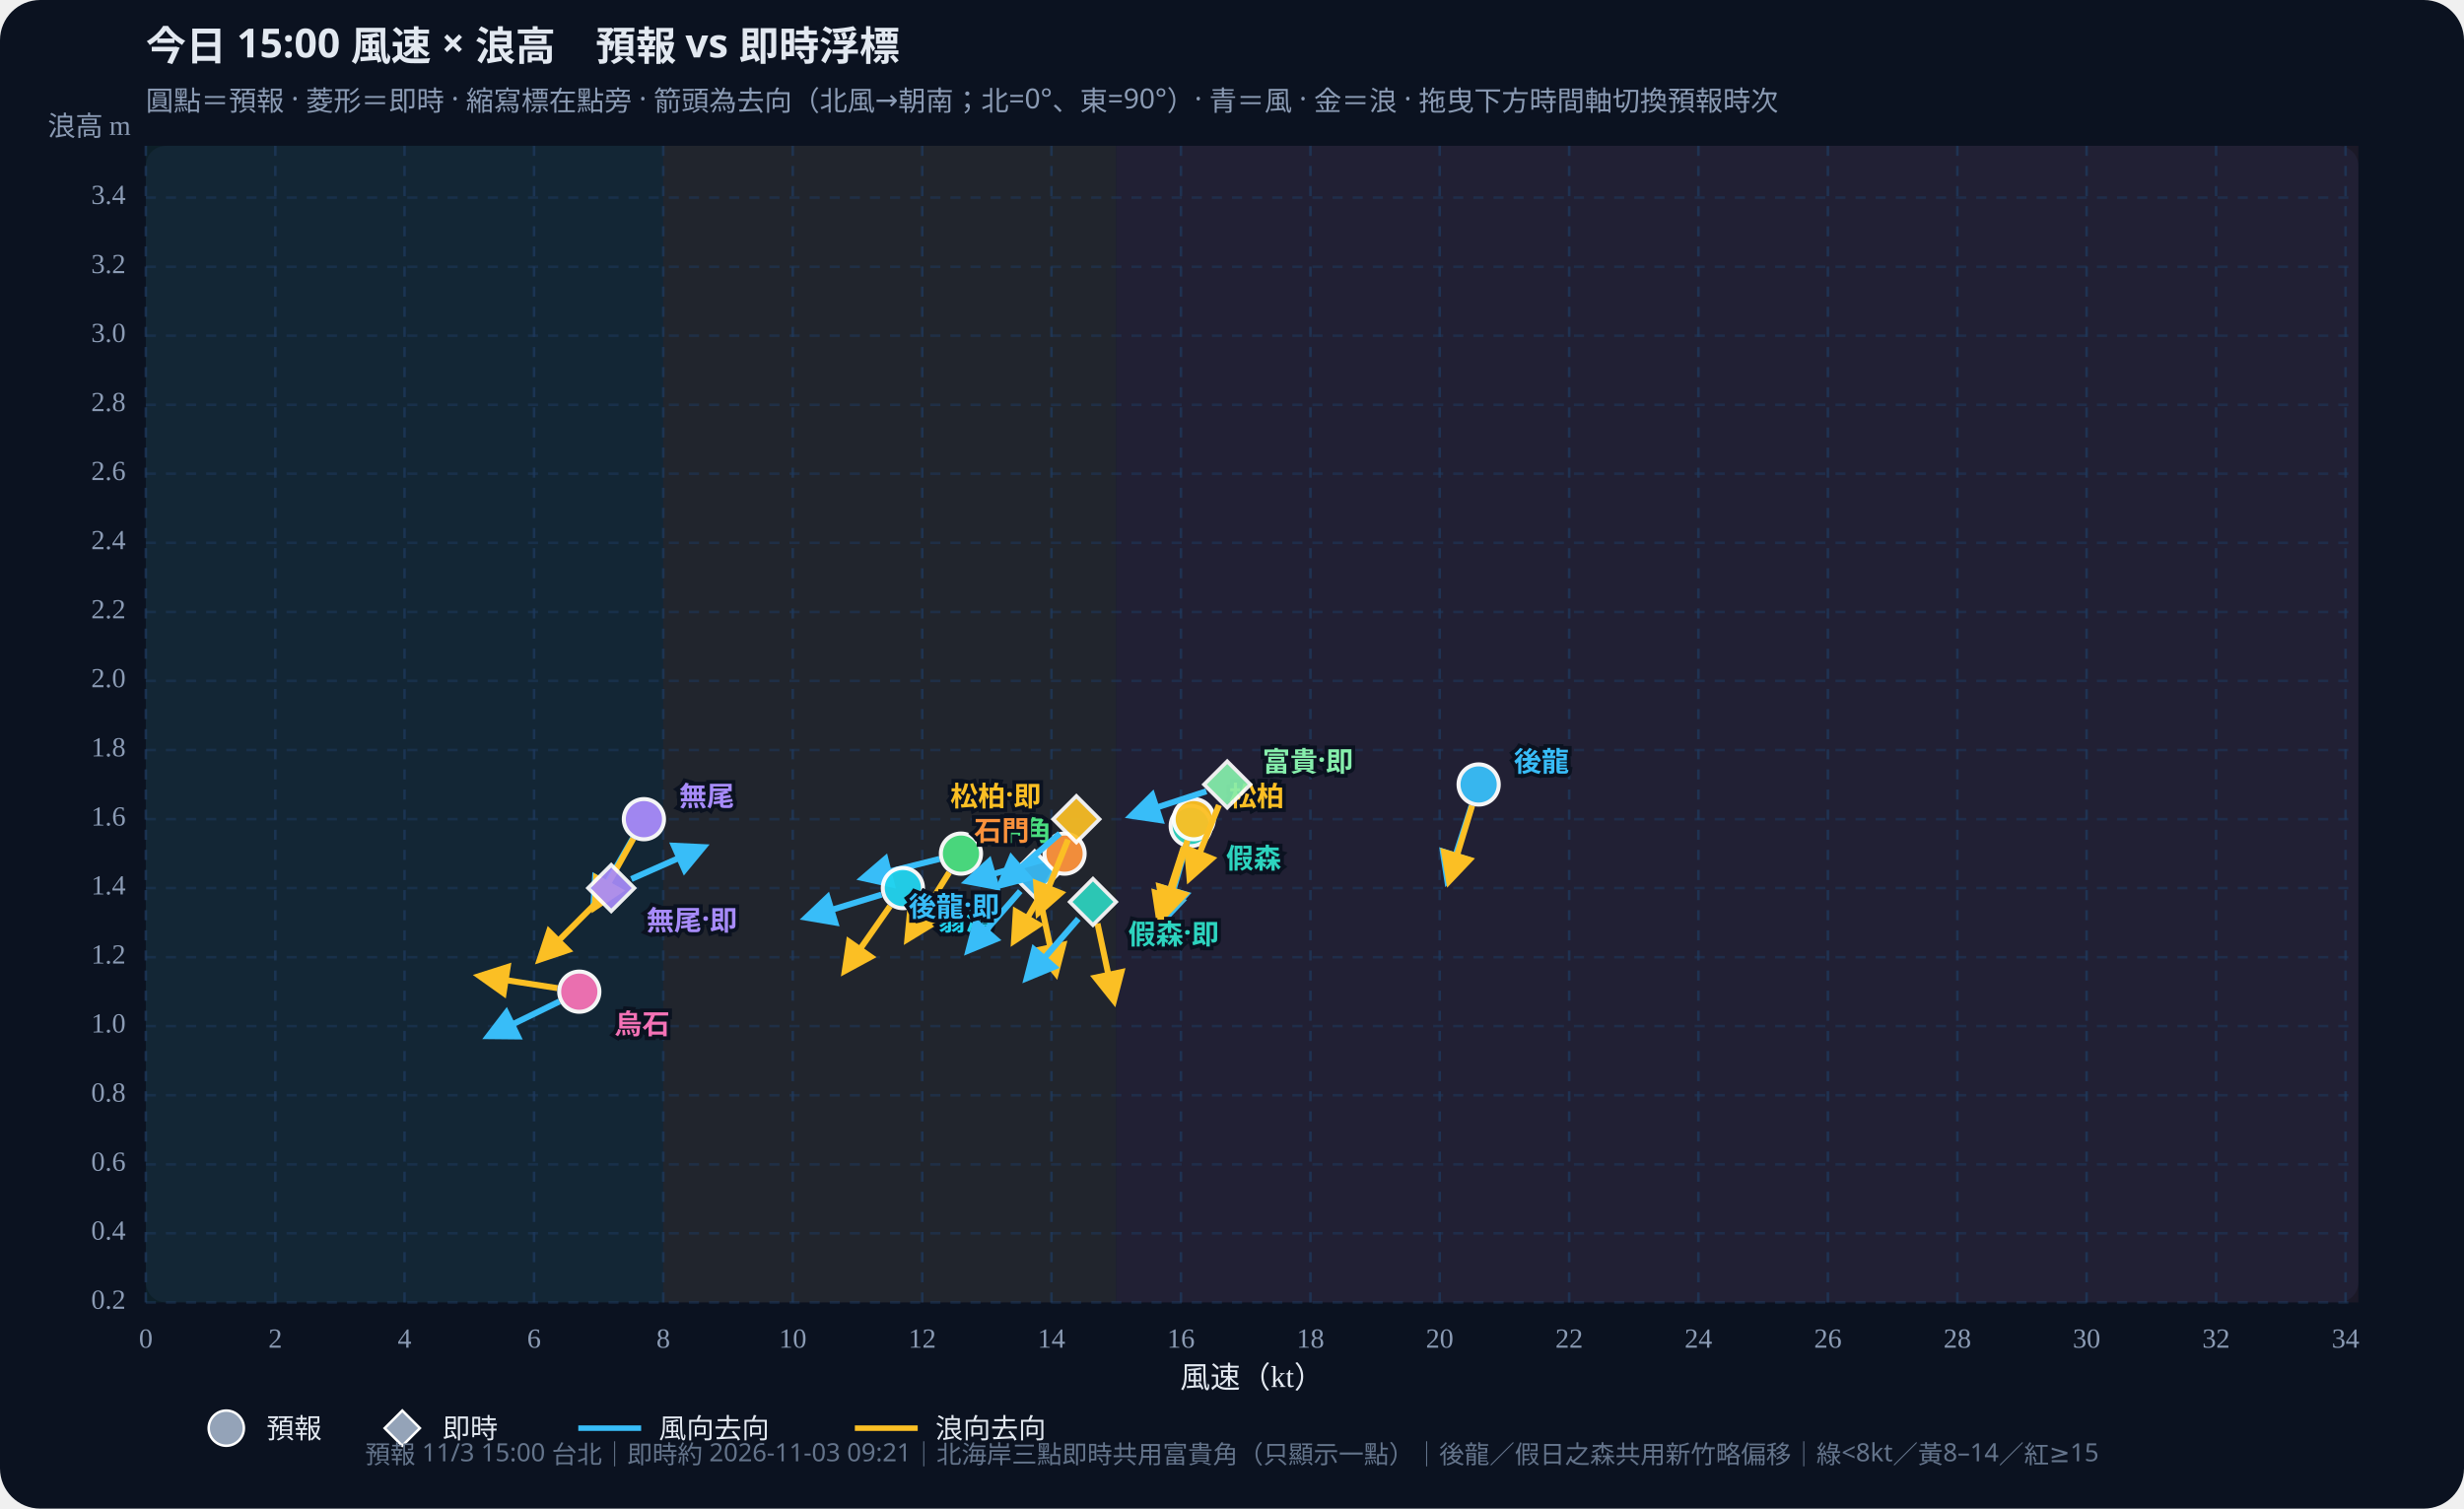
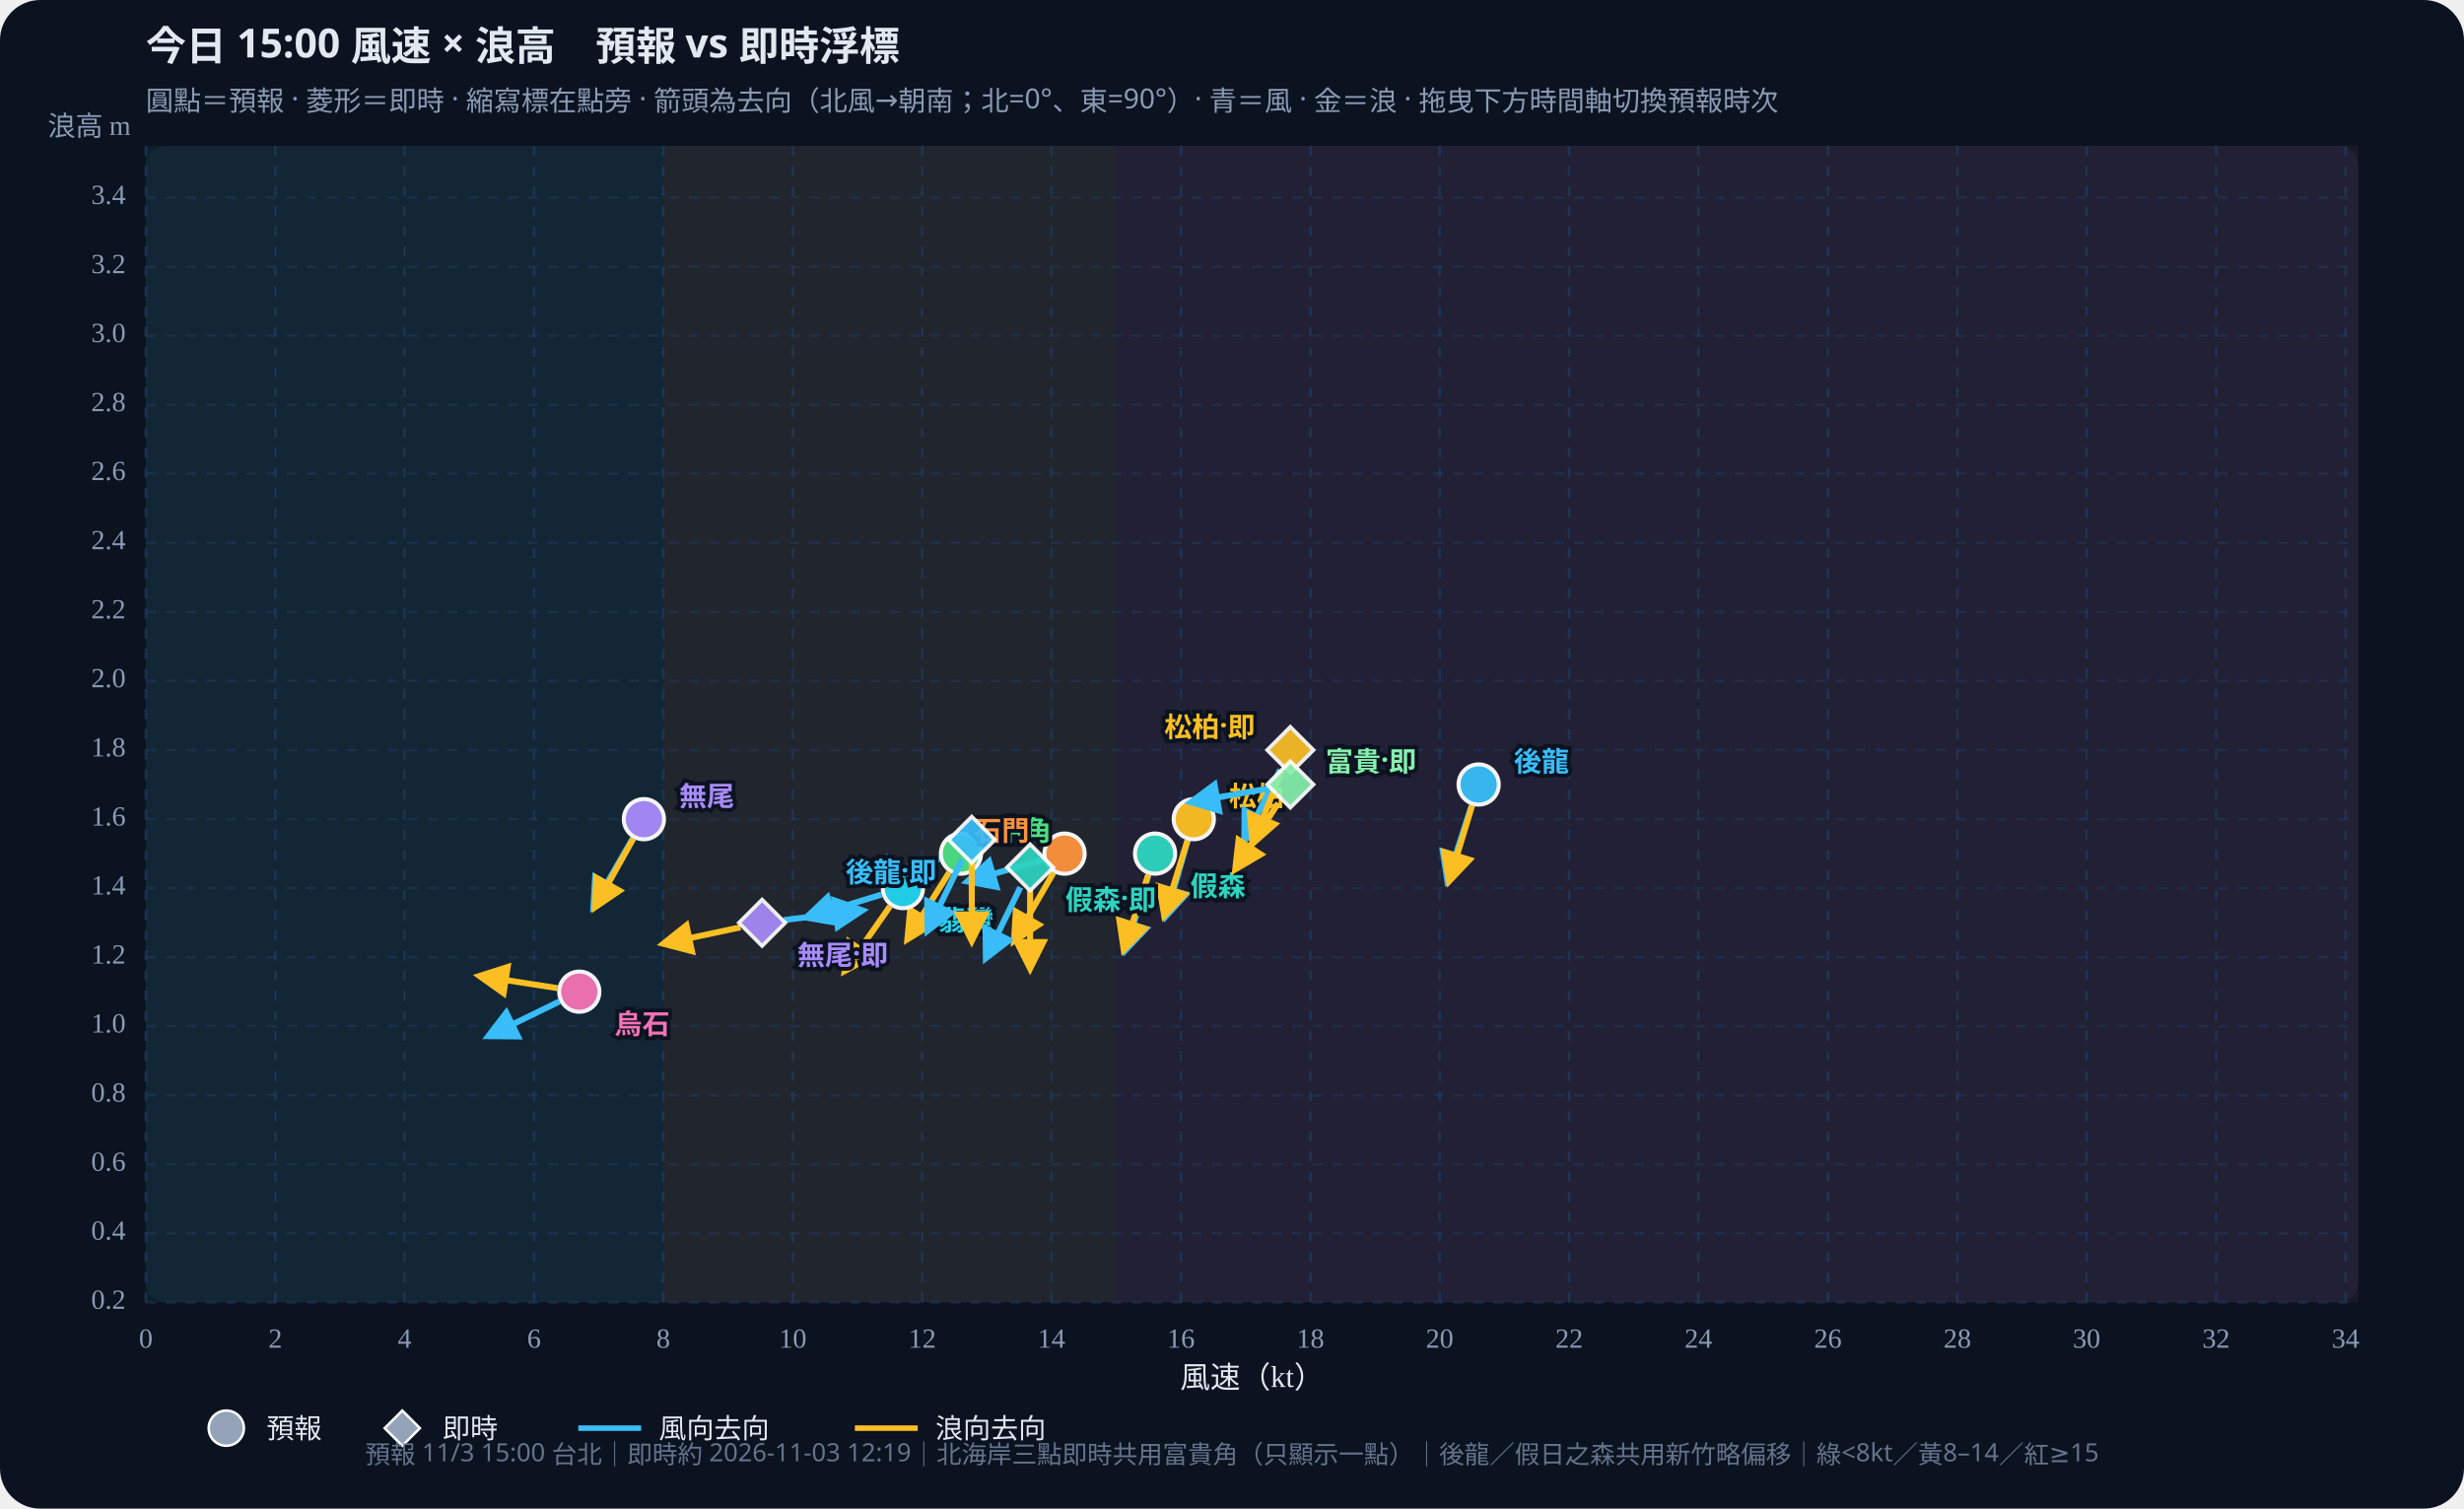
<svg xmlns="http://www.w3.org/2000/svg" id="wws-svg" viewBox="0 0 980 600" role="img" aria-label="風速與浪高散佈圖，可拖曳時間軸切換預報時次" style="width:100%;height:auto;display:block">
  <rect width="980" height="600" fill="#0b1220" rx="16" />
  <rect x="58" y="58" width="880" height="460" fill="#111a2e" rx="8" />
  <rect x="58.0" y="58" width="205.8" height="460" fill="#34d399" opacity="0.07" />
  <rect x="263.8" y="58" width="180.1" height="460" fill="#fbbf24" opacity="0.07" />
  <rect x="444.0" y="58" width="494.0" height="460" fill="#fb7185" opacity="0.07" />
  <defs>
    <marker id="arrow-38bdf8" viewBox="0 0 10 10" refX="8" refY="5" markerWidth="6" markerHeight="6" orient="auto-start-reverse">
      <path d="M0,0 L10,5 L0,10 z" fill="#38bdf8" />
    </marker>
    <marker id="arrow-fbbf24" viewBox="0 0 10 10" refX="8" refY="5" markerWidth="6" markerHeight="6" orient="auto-start-reverse">
      <path d="M0,0 L10,5 L0,10 z" fill="#fbbf24" />
    </marker>
  </defs>
  <text id="wws-title" x="58" y="24" fill="#e2e8f0" font-size="16" font-weight="700" font-family="Noto Sans TC,system-ui,sans-serif">今日 15:00 風速 × 浪高　預報 vs 即時浮標</text>
  <text x="58" y="44" fill="#8b9bb4" font-size="11" font-family="Noto Sans TC,system-ui,sans-serif">圓點＝預報 · 菱形＝即時 · 縮寫標在點旁 · 箭頭為去向（北風→朝南；北=0°、東=90°）· 青＝風 · 金＝浪 · 拖曳下方時間軸切換預報時次</text>
  <line x1="58.0" y1="58" x2="58.0" y2="518" stroke="#1e3a5f" stroke-dasharray="4 4" opacity="0.7" />
  <text x="58.0" y="536" text-anchor="middle" fill="#8b9bb4" font-size="11">0</text>
  <line x1="109.5" y1="58" x2="109.5" y2="518" stroke="#1e3a5f" stroke-dasharray="4 4" opacity="0.7" />
  <text x="109.5" y="536" text-anchor="middle" fill="#8b9bb4" font-size="11">2</text>
  <line x1="160.9" y1="58" x2="160.9" y2="518" stroke="#1e3a5f" stroke-dasharray="4 4" opacity="0.7" />
  <text x="160.9" y="536" text-anchor="middle" fill="#8b9bb4" font-size="11">4</text>
  <line x1="212.4" y1="58" x2="212.4" y2="518" stroke="#1e3a5f" stroke-dasharray="4 4" opacity="0.7" />
  <text x="212.4" y="536" text-anchor="middle" fill="#8b9bb4" font-size="11">6</text>
  <line x1="263.8" y1="58" x2="263.8" y2="518" stroke="#1e3a5f" stroke-dasharray="4 4" opacity="0.7" />
  <text x="263.8" y="536" text-anchor="middle" fill="#8b9bb4" font-size="11">8</text>
  <line x1="315.3" y1="58" x2="315.3" y2="518" stroke="#1e3a5f" stroke-dasharray="4 4" opacity="0.7" />
  <text x="315.3" y="536" text-anchor="middle" fill="#8b9bb4" font-size="11">10</text>
  <line x1="366.8" y1="58" x2="366.8" y2="518" stroke="#1e3a5f" stroke-dasharray="4 4" opacity="0.7" />
  <text x="366.8" y="536" text-anchor="middle" fill="#8b9bb4" font-size="11">12</text>
  <line x1="418.2" y1="58" x2="418.2" y2="518" stroke="#1e3a5f" stroke-dasharray="4 4" opacity="0.7" />
  <text x="418.2" y="536" text-anchor="middle" fill="#8b9bb4" font-size="11">14</text>
  <line x1="469.7" y1="58" x2="469.7" y2="518" stroke="#1e3a5f" stroke-dasharray="4 4" opacity="0.7" />
  <text x="469.7" y="536" text-anchor="middle" fill="#8b9bb4" font-size="11">16</text>
  <line x1="521.2" y1="58" x2="521.2" y2="518" stroke="#1e3a5f" stroke-dasharray="4 4" opacity="0.7" />
  <text x="521.2" y="536" text-anchor="middle" fill="#8b9bb4" font-size="11">18</text>
  <line x1="572.6" y1="58" x2="572.6" y2="518" stroke="#1e3a5f" stroke-dasharray="4 4" opacity="0.7" />
  <text x="572.6" y="536" text-anchor="middle" fill="#8b9bb4" font-size="11">20</text>
  <line x1="624.1" y1="58" x2="624.1" y2="518" stroke="#1e3a5f" stroke-dasharray="4 4" opacity="0.7" />
  <text x="624.1" y="536" text-anchor="middle" fill="#8b9bb4" font-size="11">22</text>
  <line x1="675.5" y1="58" x2="675.5" y2="518" stroke="#1e3a5f" stroke-dasharray="4 4" opacity="0.7" />
  <text x="675.5" y="536" text-anchor="middle" fill="#8b9bb4" font-size="11">24</text>
  <line x1="727.0" y1="58" x2="727.0" y2="518" stroke="#1e3a5f" stroke-dasharray="4 4" opacity="0.7" />
  <text x="727.0" y="536" text-anchor="middle" fill="#8b9bb4" font-size="11">26</text>
  <line x1="778.5" y1="58" x2="778.5" y2="518" stroke="#1e3a5f" stroke-dasharray="4 4" opacity="0.7" />
  <text x="778.5" y="536" text-anchor="middle" fill="#8b9bb4" font-size="11">28</text>
  <line x1="829.9" y1="58" x2="829.9" y2="518" stroke="#1e3a5f" stroke-dasharray="4 4" opacity="0.7" />
  <text x="829.9" y="536" text-anchor="middle" fill="#8b9bb4" font-size="11">30</text>
  <line x1="881.4" y1="58" x2="881.4" y2="518" stroke="#1e3a5f" stroke-dasharray="4 4" opacity="0.7" />
  <text x="881.4" y="536" text-anchor="middle" fill="#8b9bb4" font-size="11">32</text>
  <line x1="932.9" y1="58" x2="932.9" y2="518" stroke="#1e3a5f" stroke-dasharray="4 4" opacity="0.7" />
  <text x="932.9" y="536" text-anchor="middle" fill="#8b9bb4" font-size="11">34</text>
  <line x1="58" y1="518.0" x2="938" y2="518.0" stroke="#1e3a5f" stroke-dasharray="4 4" opacity="0.5" />
  <text x="50" y="518.0" text-anchor="end" dominant-baseline="middle" fill="#8b9bb4" font-size="11">0.2</text>
  <line x1="58" y1="490.5" x2="938" y2="490.5" stroke="#1e3a5f" stroke-dasharray="4 4" opacity="0.5" />
  <text x="50" y="490.5" text-anchor="end" dominant-baseline="middle" fill="#8b9bb4" font-size="11">0.4</text>
  <line x1="58" y1="463.1" x2="938" y2="463.1" stroke="#1e3a5f" stroke-dasharray="4 4" opacity="0.5" />
  <text x="50" y="463.1" text-anchor="end" dominant-baseline="middle" fill="#8b9bb4" font-size="11">0.6</text>
  <line x1="58" y1="435.6" x2="938" y2="435.6" stroke="#1e3a5f" stroke-dasharray="4 4" opacity="0.5" />
  <text x="50" y="435.6" text-anchor="end" dominant-baseline="middle" fill="#8b9bb4" font-size="11">0.8</text>
  <line x1="58" y1="408.1" x2="938" y2="408.1" stroke="#1e3a5f" stroke-dasharray="4 4" opacity="0.5" />
  <text x="50" y="408.1" text-anchor="end" dominant-baseline="middle" fill="#8b9bb4" font-size="11">1.0</text>
  <line x1="58" y1="380.7" x2="938" y2="380.7" stroke="#1e3a5f" stroke-dasharray="4 4" opacity="0.5" />
  <text x="50" y="380.7" text-anchor="end" dominant-baseline="middle" fill="#8b9bb4" font-size="11">1.2</text>
  <line x1="58" y1="353.2" x2="938" y2="353.2" stroke="#1e3a5f" stroke-dasharray="4 4" opacity="0.5" />
  <text x="50" y="353.2" text-anchor="end" dominant-baseline="middle" fill="#8b9bb4" font-size="11">1.4</text>
  <line x1="58" y1="325.8" x2="938" y2="325.8" stroke="#1e3a5f" stroke-dasharray="4 4" opacity="0.5" />
  <text x="50" y="325.8" text-anchor="end" dominant-baseline="middle" fill="#8b9bb4" font-size="11">1.6</text>
  <line x1="58" y1="298.3" x2="938" y2="298.3" stroke="#1e3a5f" stroke-dasharray="4 4" opacity="0.5" />
  <text x="50" y="298.3" text-anchor="end" dominant-baseline="middle" fill="#8b9bb4" font-size="11">1.8</text>
  <line x1="58" y1="270.8" x2="938" y2="270.8" stroke="#1e3a5f" stroke-dasharray="4 4" opacity="0.5" />
  <text x="50" y="270.8" text-anchor="end" dominant-baseline="middle" fill="#8b9bb4" font-size="11">2.0</text>
  <line x1="58" y1="243.4" x2="938" y2="243.4" stroke="#1e3a5f" stroke-dasharray="4 4" opacity="0.5" />
  <text x="50" y="243.4" text-anchor="end" dominant-baseline="middle" fill="#8b9bb4" font-size="11">2.2</text>
  <line x1="58" y1="215.9" x2="938" y2="215.9" stroke="#1e3a5f" stroke-dasharray="4 4" opacity="0.5" />
  <text x="50" y="215.9" text-anchor="end" dominant-baseline="middle" fill="#8b9bb4" font-size="11">2.4</text>
  <line x1="58" y1="188.4" x2="938" y2="188.4" stroke="#1e3a5f" stroke-dasharray="4 4" opacity="0.5" />
  <text x="50" y="188.4" text-anchor="end" dominant-baseline="middle" fill="#8b9bb4" font-size="11">2.6</text>
  <line x1="58" y1="161.0" x2="938" y2="161.0" stroke="#1e3a5f" stroke-dasharray="4 4" opacity="0.5" />
  <text x="50" y="161.0" text-anchor="end" dominant-baseline="middle" fill="#8b9bb4" font-size="11">2.8</text>
  <line x1="58" y1="133.5" x2="938" y2="133.5" stroke="#1e3a5f" stroke-dasharray="4 4" opacity="0.5" />
  <text x="50" y="133.5" text-anchor="end" dominant-baseline="middle" fill="#8b9bb4" font-size="11">3.0</text>
  <line x1="58" y1="106.1" x2="938" y2="106.1" stroke="#1e3a5f" stroke-dasharray="4 4" opacity="0.5" />
  <text x="50" y="106.1" text-anchor="end" dominant-baseline="middle" fill="#8b9bb4" font-size="11">3.2</text>
  <line x1="58" y1="78.6" x2="938" y2="78.6" stroke="#1e3a5f" stroke-dasharray="4 4" opacity="0.5" />
  <text x="50" y="78.6" text-anchor="end" dominant-baseline="middle" fill="#8b9bb4" font-size="11">3.4</text>
  <text x="498" y="552" text-anchor="middle" fill="#e2e8f0" font-size="12">風速（kt）</text>
  <text x="52" y="54" text-anchor="end" fill="#8b9bb4" font-size="11">浪高 m</text>
  <g id="wws-forecast-layer">
    <line x1="585.3" y1="320.4" x2="575.7" y2="350.1" stroke="#38bdf8" stroke-width="2.4" marker-end="url(#arrow-38bdf8)" />
    <line x1="585.5" y1="320.4" x2="576.4" y2="350.3" stroke="#fbbf24" stroke-width="2.4" marker-end="url(#arrow-fbbf24)" />
    <circle cx="588.1" cy="312.0" r="8.0" fill="#38bdf8" stroke="#fff" stroke-width="1.6" opacity="0.95" />
-     <line x1="471.0" y1="336.9" x2="461.9" y2="366.8" stroke="#38bdf8" stroke-width="2.4" marker-end="url(#arrow-38bdf8)" />
-     <line x1="470.8" y1="336.9" x2="461.2" y2="366.5" stroke="#fbbf24" stroke-width="2.4" marker-end="url(#arrow-fbbf24)" />
-     <circle cx="473.6" cy="328.5" r="8.0" fill="#2dd4bf" stroke="#fff" stroke-width="1.6" opacity="0.95" />
+     <line x1="456.8" y1="347.9" x2="447.7" y2="377.7" stroke="#38bdf8" stroke-width="2.4" marker-end="url(#arrow-38bdf8)" />
+     <line x1="456.7" y1="347.9" x2="447.0" y2="377.5" stroke="#fbbf24" stroke-width="2.4" marker-end="url(#arrow-fbbf24)" />
+     <circle cx="459.4" cy="339.5" r="8.0" fill="#2dd4bf" stroke="#fff" stroke-width="1.6" opacity="0.95" />
    <line x1="472.4" y1="334.2" x2="463.8" y2="364.2" stroke="#38bdf8" stroke-width="2.4" marker-end="url(#arrow-38bdf8)" />
    <line x1="472.3" y1="334.2" x2="463.1" y2="364.0" stroke="#fbbf24" stroke-width="2.4" marker-end="url(#arrow-fbbf24)" />
    <circle cx="474.8" cy="325.8" r="8.0" fill="#fbbf24" stroke="#fff" stroke-width="1.6" opacity="0.95" />
    <line x1="373.7" y1="341.6" x2="343.4" y2="349.2" stroke="#38bdf8" stroke-width="2.4" marker-end="url(#arrow-38bdf8)" />
    <line x1="377.5" y1="347.0" x2="361.0" y2="373.4" stroke="#fbbf24" stroke-width="2.4" marker-end="url(#arrow-fbbf24)" />
    <circle cx="382.2" cy="339.5" r="8.0" fill="#4ade80" stroke="#fff" stroke-width="1.6" opacity="0.95" />
    <line x1="350.6" y1="355.8" x2="320.8" y2="364.9" stroke="#38bdf8" stroke-width="2.4" marker-end="url(#arrow-38bdf8)" />
    <line x1="354.0" y1="360.4" x2="336.1" y2="386.0" stroke="#fbbf24" stroke-width="2.4" marker-end="url(#arrow-fbbf24)" />
    <circle cx="359.1" cy="353.2" r="8.0" fill="#22d3ee" stroke="#fff" stroke-width="1.6" opacity="0.95" />
    <line x1="414.9" y1="341.9" x2="384.9" y2="350.5" stroke="#38bdf8" stroke-width="2.4" marker-end="url(#arrow-38bdf8)" />
    <line x1="419.0" y1="347.1" x2="403.4" y2="374.1" stroke="#fbbf24" stroke-width="2.4" marker-end="url(#arrow-fbbf24)" />
    <circle cx="423.4" cy="339.5" r="8.0" fill="#fb923c" stroke="#fff" stroke-width="1.6" opacity="0.95" />
    <line x1="251.7" y1="333.4" x2="236.1" y2="360.4" stroke="#38bdf8" stroke-width="2.4" marker-end="url(#arrow-38bdf8)" />
    <line x1="251.9" y1="333.5" x2="236.7" y2="360.7" stroke="#fbbf24" stroke-width="2.4" marker-end="url(#arrow-fbbf24)" />
    <circle cx="256.1" cy="325.8" r="8.0" fill="#a78bfa" stroke="#fff" stroke-width="1.6" opacity="0.95" />
    <line x1="222.5" y1="398.3" x2="194.4" y2="412.0" stroke="#38bdf8" stroke-width="2.4" marker-end="url(#arrow-38bdf8)" />
    <line x1="221.7" y1="393.0" x2="190.9" y2="388.2" stroke="#fbbf24" stroke-width="2.4" marker-end="url(#arrow-fbbf24)" />
    <circle cx="230.4" cy="394.4" r="8.0" fill="#f472b6" stroke="#fff" stroke-width="1.6" opacity="0.95" />
    <text x="602.1" y="302.0" text-anchor="start" dominant-baseline="central" fill="#38bdf8" font-size="11" font-weight="700" font-family="Noto Sans TC,system-ui,sans-serif" stroke="#0b1220" stroke-width="3" paint-order="stroke">後龍</text>
-     <text x="487.6" y="340.5" text-anchor="start" dominant-baseline="central" fill="#2dd4bf" font-size="11" font-weight="700" font-family="Noto Sans TC,system-ui,sans-serif" stroke="#0b1220" stroke-width="3" paint-order="stroke">假森</text>
+     <text x="473.4" y="351.5" text-anchor="start" dominant-baseline="central" fill="#2dd4bf" font-size="11" font-weight="700" font-family="Noto Sans TC,system-ui,sans-serif" stroke="#0b1220" stroke-width="3" paint-order="stroke">假森</text>
    <text x="488.8" y="315.8" text-anchor="start" dominant-baseline="central" fill="#fbbf24" font-size="11" font-weight="700" font-family="Noto Sans TC,system-ui,sans-serif" stroke="#0b1220" stroke-width="3" paint-order="stroke">松柏</text>
    <text x="396.2" y="329.5" text-anchor="start" dominant-baseline="central" fill="#4ade80" font-size="11" font-weight="700" font-family="Noto Sans TC,system-ui,sans-serif" stroke="#0b1220" stroke-width="3" paint-order="stroke">中角</text>
    <text x="373.1" y="365.2" text-anchor="start" dominant-baseline="central" fill="#22d3ee" font-size="11" font-weight="700" font-family="Noto Sans TC,system-ui,sans-serif" stroke="#0b1220" stroke-width="3" paint-order="stroke">翡灣</text>
    <text x="409.4" y="329.5" text-anchor="end" dominant-baseline="central" fill="#fb923c" font-size="11" font-weight="700" font-family="Noto Sans TC,system-ui,sans-serif" stroke="#0b1220" stroke-width="3" paint-order="stroke">石門</text>
    <text x="270.1" y="315.8" text-anchor="start" dominant-baseline="central" fill="#a78bfa" font-size="11" font-weight="700" font-family="Noto Sans TC,system-ui,sans-serif" stroke="#0b1220" stroke-width="3" paint-order="stroke">無尾</text>
    <text x="244.4" y="406.4" text-anchor="start" dominant-baseline="central" fill="#f472b6" font-size="11" font-weight="700" font-family="Noto Sans TC,system-ui,sans-serif" stroke="#0b1220" stroke-width="3" paint-order="stroke">烏石</text>
  </g>
  <g id="wws-live-layer">
-     <line x1="405.8" y1="354.4" x2="385.3" y2="377.9" stroke="#38bdf8" stroke-width="2.4" marker-end="url(#arrow-38bdf8)" />
-     <line x1="413.4" y1="356.3" x2="419.9" y2="386.9" stroke="#fbbf24" stroke-width="2.4" marker-end="url(#arrow-fbbf24)" />
-     <polygon points="411.5,338.5 420.7,347.7 411.5,356.9 402.3,347.7" fill="#38bdf8" stroke="#fff" stroke-width="1.5" opacity="0.92" />
-     <line x1="428.9" y1="365.4" x2="408.5" y2="388.9" stroke="#38bdf8" stroke-width="2.4" marker-end="url(#arrow-38bdf8)" />
-     <line x1="436.5" y1="367.3" x2="443.0" y2="397.8" stroke="#fbbf24" stroke-width="2.4" marker-end="url(#arrow-fbbf24)" />
-     <polygon points="434.7,349.5 443.9,358.7 434.7,367.9 425.5,358.7" fill="#2dd4bf" stroke="#fff" stroke-width="1.5" opacity="0.92" />
-     <line x1="421.5" y1="331.5" x2="397.9" y2="352.0" stroke="#38bdf8" stroke-width="2.4" marker-end="url(#arrow-38bdf8)" />
-     <line x1="424.8" y1="333.9" x2="413.1" y2="362.8" stroke="#fbbf24" stroke-width="2.4" marker-end="url(#arrow-fbbf24)" />
-     <polygon points="428.1,316.6 437.3,325.8 428.1,335.0 418.9,325.8" fill="#fbbf24" stroke="#fff" stroke-width="1.5" opacity="0.92" />
-     <line x1="479.8" y1="314.7" x2="450.1" y2="324.4" stroke="#38bdf8" stroke-width="2.4" marker-end="url(#arrow-38bdf8)" />
-     <line x1="484.8" y1="320.2" x2="473.2" y2="349.1" stroke="#fbbf24" stroke-width="2.4" marker-end="url(#arrow-fbbf24)" />
-     <polygon points="488.1,302.8 497.3,312.0 488.1,321.2 478.9,312.0" fill="#86efac" stroke="#fff" stroke-width="1.5" opacity="0.92" />
-     <line x1="251.1" y1="349.6" x2="279.6" y2="337.0" stroke="#38bdf8" stroke-width="2.4" marker-end="url(#arrow-38bdf8)" />
-     <line x1="236.8" y1="359.4" x2="214.8" y2="381.5" stroke="#fbbf24" stroke-width="2.4" marker-end="url(#arrow-fbbf24)" />
-     <polygon points="243.1,344.0 252.3,353.2 243.1,362.4 233.9,353.2" fill="#a78bfa" stroke="#fff" stroke-width="1.5" opacity="0.92" />
-     <text x="397.5" y="359.7" text-anchor="end" dominant-baseline="central" fill="#38bdf8" font-size="11" font-weight="700" font-family="Noto Sans TC,system-ui,sans-serif" stroke="#0b1220" stroke-width="3" paint-order="stroke">後龍·即</text>
-     <text x="448.7" y="370.7" text-anchor="start" dominant-baseline="central" fill="#2dd4bf" font-size="11" font-weight="700" font-family="Noto Sans TC,system-ui,sans-serif" stroke="#0b1220" stroke-width="3" paint-order="stroke">假森·即</text>
-     <text x="414.1" y="315.8" text-anchor="end" dominant-baseline="central" fill="#fbbf24" font-size="11" font-weight="700" font-family="Noto Sans TC,system-ui,sans-serif" stroke="#0b1220" stroke-width="3" paint-order="stroke">松柏·即</text>
-     <text x="502.1" y="302.0" text-anchor="start" dominant-baseline="central" fill="#86efac" font-size="11" font-weight="700" font-family="Noto Sans TC,system-ui,sans-serif" stroke="#0b1220" stroke-width="3" paint-order="stroke">富貴·即</text>
-     <text x="257.1" y="365.2" text-anchor="start" dominant-baseline="central" fill="#a78bfa" font-size="11" font-weight="700" font-family="Noto Sans TC,system-ui,sans-serif" stroke="#0b1220" stroke-width="3" paint-order="stroke">無尾·即</text>
+     <line x1="382.7" y1="341.9" x2="369.0" y2="370.0" stroke="#38bdf8" stroke-width="2.4" marker-end="url(#arrow-38bdf8)" />
+     <line x1="386.5" y1="342.8" x2="386.5" y2="374.0" stroke="#fbbf24" stroke-width="2.4" marker-end="url(#arrow-fbbf24)" />
+     <polygon points="386.5,324.8 395.7,334.0 386.5,343.2 377.3,334.0" fill="#38bdf8" stroke="#fff" stroke-width="1.5" opacity="0.92" />
+     <line x1="405.8" y1="352.9" x2="392.2" y2="380.9" stroke="#38bdf8" stroke-width="2.4" marker-end="url(#arrow-38bdf8)" />
+     <line x1="409.7" y1="353.8" x2="409.7" y2="385.0" stroke="#fbbf24" stroke-width="2.4" marker-end="url(#arrow-fbbf24)" />
+     <polygon points="409.7,335.8 418.9,345.0 409.7,354.2 400.5,345.0" fill="#2dd4bf" stroke="#fff" stroke-width="1.5" opacity="0.92" />
+     <line x1="509.2" y1="306.1" x2="495.0" y2="333.9" stroke="#38bdf8" stroke-width="2.4" marker-end="url(#arrow-38bdf8)" />
+     <line x1="509.9" y1="306.5" x2="498.2" y2="335.4" stroke="#fbbf24" stroke-width="2.4" marker-end="url(#arrow-fbbf24)" />
+     <polygon points="513.2,289.1 522.4,298.3 513.2,307.5 504.0,298.3" fill="#fbbf24" stroke="#fff" stroke-width="1.5" opacity="0.92" />
+     <line x1="504.5" y1="313.6" x2="473.8" y2="319.0" stroke="#38bdf8" stroke-width="2.4" marker-end="url(#arrow-38bdf8)" />
+     <line x1="508.4" y1="319.4" x2="491.4" y2="345.6" stroke="#fbbf24" stroke-width="2.4" marker-end="url(#arrow-fbbf24)" />
+     <polygon points="513.2,302.8 522.4,312.0 513.2,321.2 504.0,312.0" fill="#86efac" stroke="#fff" stroke-width="1.5" opacity="0.92" />
+     <line x1="311.8" y1="365.9" x2="342.8" y2="362.1" stroke="#38bdf8" stroke-width="2.4" marker-end="url(#arrow-38bdf8)" />
+     <line x1="294.5" y1="368.8" x2="264.0" y2="375.3" stroke="#fbbf24" stroke-width="2.4" marker-end="url(#arrow-fbbf24)" />
+     <polygon points="303.1,357.8 312.3,367.0 303.1,376.2 293.9,367.0" fill="#a78bfa" stroke="#fff" stroke-width="1.5" opacity="0.92" />
+     <text x="372.5" y="346.0" text-anchor="end" dominant-baseline="central" fill="#38bdf8" font-size="11" font-weight="700" font-family="Noto Sans TC,system-ui,sans-serif" stroke="#0b1220" stroke-width="3" paint-order="stroke">後龍·即</text>
+     <text x="423.7" y="357.0" text-anchor="start" dominant-baseline="central" fill="#2dd4bf" font-size="11" font-weight="700" font-family="Noto Sans TC,system-ui,sans-serif" stroke="#0b1220" stroke-width="3" paint-order="stroke">假森·即</text>
+     <text x="499.2" y="288.3" text-anchor="end" dominant-baseline="central" fill="#fbbf24" font-size="11" font-weight="700" font-family="Noto Sans TC,system-ui,sans-serif" stroke="#0b1220" stroke-width="3" paint-order="stroke">松柏·即</text>
+     <text x="527.2" y="302.0" text-anchor="start" dominant-baseline="central" fill="#86efac" font-size="11" font-weight="700" font-family="Noto Sans TC,system-ui,sans-serif" stroke="#0b1220" stroke-width="3" paint-order="stroke">富貴·即</text>
+     <text x="317.1" y="379.0" text-anchor="start" dominant-baseline="central" fill="#a78bfa" font-size="11" font-weight="700" font-family="Noto Sans TC,system-ui,sans-serif" stroke="#0b1220" stroke-width="3" paint-order="stroke">無尾·即</text>
  </g>
  <circle cx="90" cy="568" r="7" fill="#94a3b8" stroke="#fff" />
  <text x="106" y="572" fill="#e2e8f0" font-size="11" font-family="Noto Sans TC,system-ui,sans-serif">預報</text>
  <polygon points="160,561 167,568 160,575 153,568" fill="#94a3b8" stroke="#fff" />
  <text x="176" y="572" fill="#e2e8f0" font-size="11" font-family="Noto Sans TC,system-ui,sans-serif">即時</text>
  <line x1="230" y1="568" x2="255" y2="568" stroke="#38bdf8" stroke-width="2.2" />
  <text x="262" y="572" fill="#e2e8f0" font-size="11" font-family="Noto Sans TC,system-ui,sans-serif">風向去向</text>
  <line x1="340" y1="568" x2="365" y2="568" stroke="#fbbf24" stroke-width="2.2" />
  <text x="372" y="572" fill="#e2e8f0" font-size="11" font-family="Noto Sans TC,system-ui,sans-serif">浪向去向</text>
-   <text id="wws-foot" x="490" y="582" text-anchor="middle" fill="#64748b" font-size="10" font-family="Noto Sans TC,system-ui,sans-serif">預報 11/3 15:00 台北｜即時約 2026-11-03 09:21｜北海岸三點即時共用富貴角（只顯示一點）｜後龍／假日之森共用新竹略偏移｜綠&lt;8kt／黃8–14／紅≥15</text>
+   <text id="wws-foot" x="490" y="582" text-anchor="middle" fill="#64748b" font-size="10" font-family="Noto Sans TC,system-ui,sans-serif">預報 11/3 15:00 台北｜即時約 2026-11-03 12:19｜北海岸三點即時共用富貴角（只顯示一點）｜後龍／假日之森共用新竹略偏移｜綠&lt;8kt／黃8–14／紅≥15</text>
</svg>
